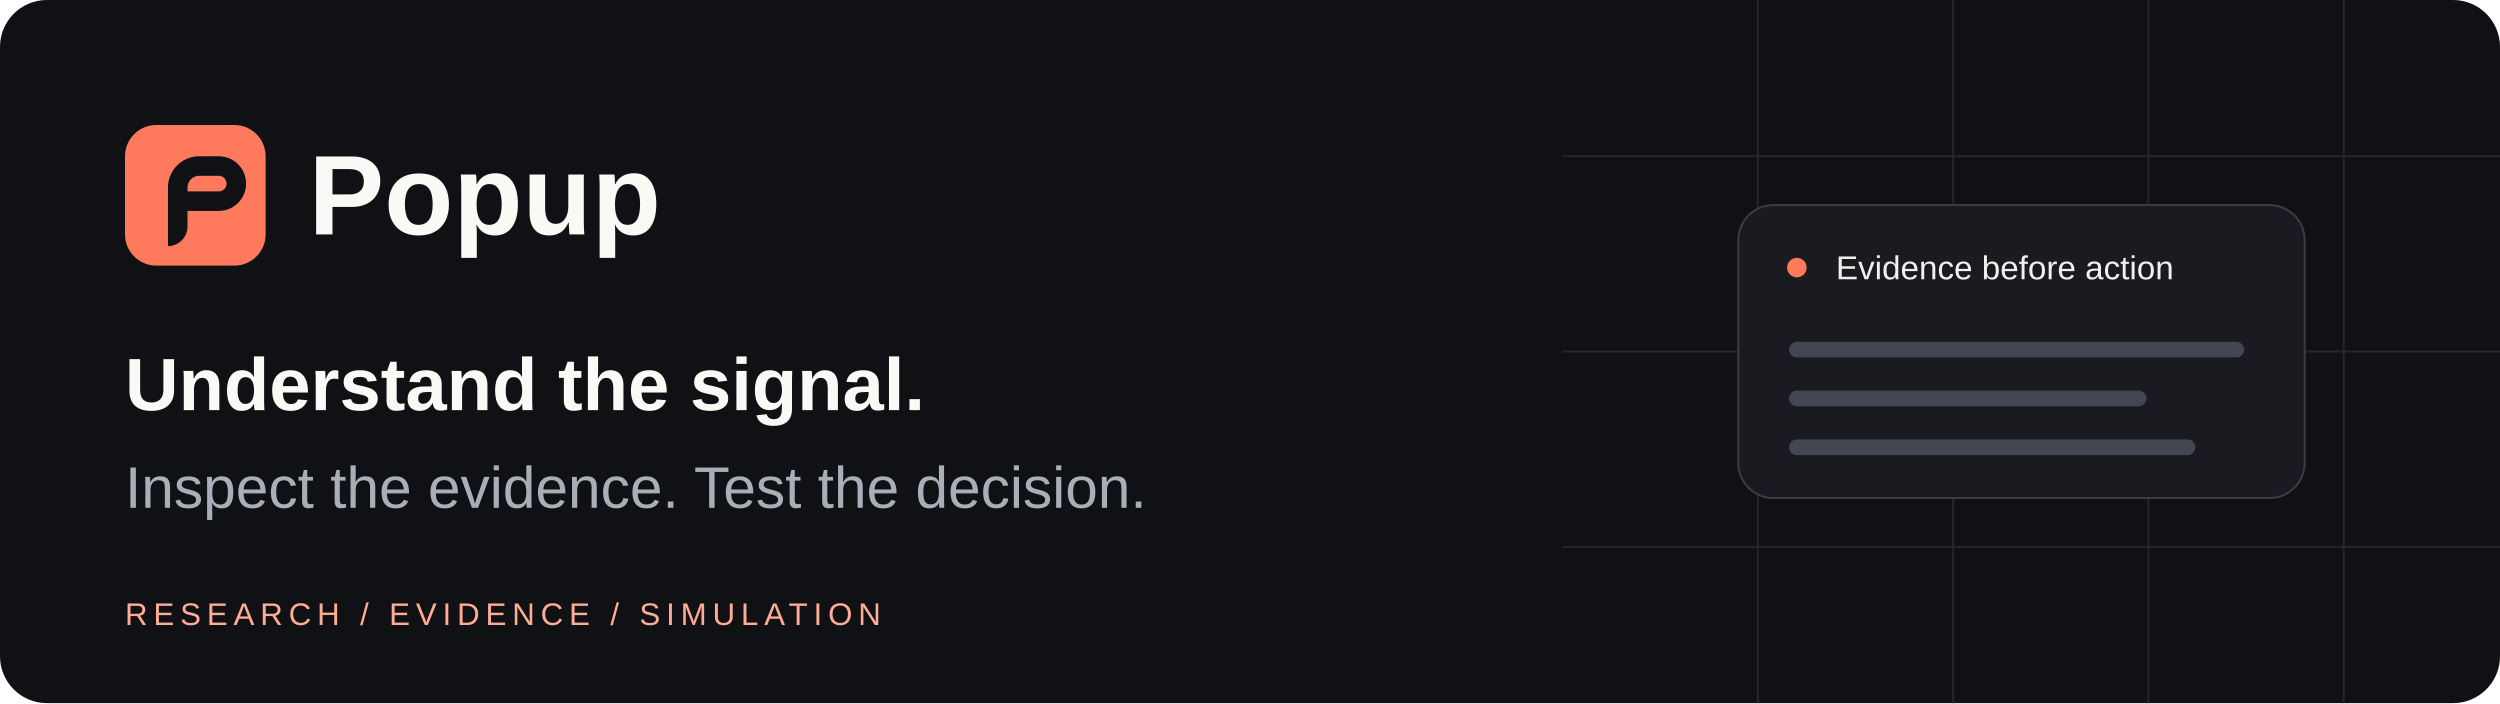
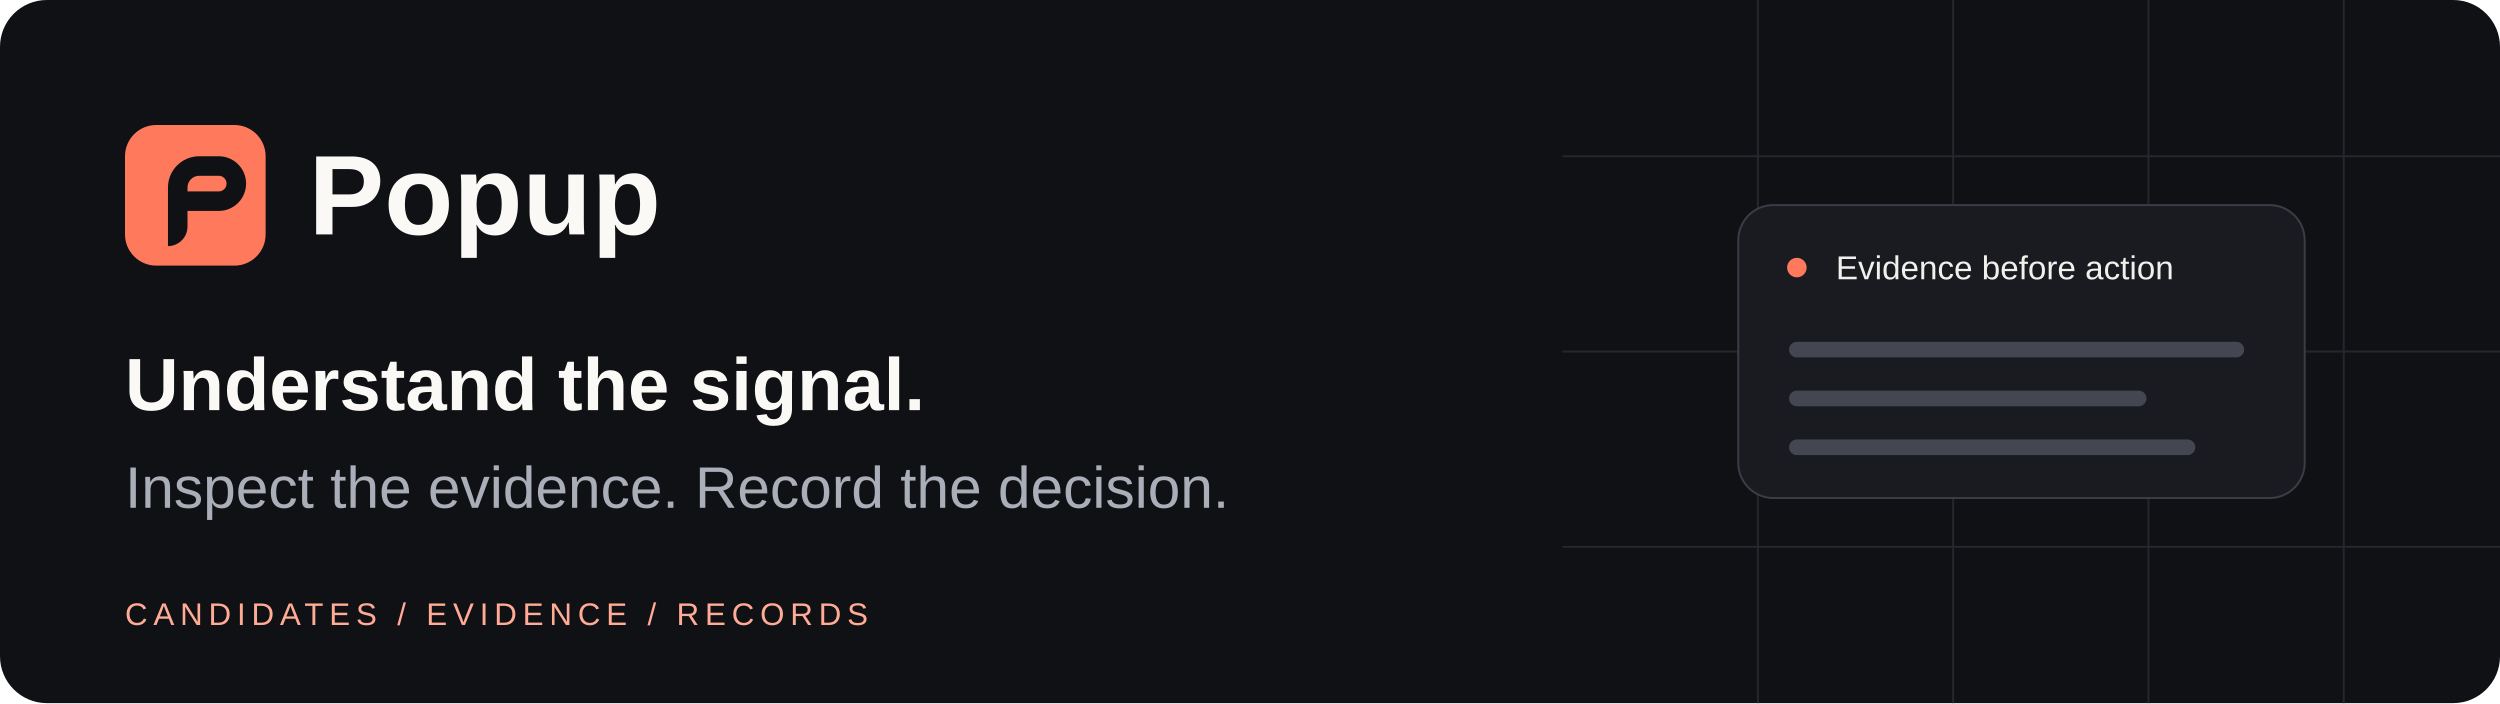
<svg xmlns="http://www.w3.org/2000/svg" width="1280" height="360" viewBox="0 0 1280 360" role="img" aria-labelledby="title desc">
  <rect width="1280" height="360" rx="24" fill="#101114" />
  <path d="M900 0v360M1000 0v360M1100 0v360M1200 0v360M800 80h480M800 180h480M800 280h480" stroke="#25272d" />
  <rect x="64" y="64" width="72" height="72" rx="16" fill="#ff7a5c" />
  <g transform="translate(72 70) scale(2)">
    <path fill="#101114" fill-rule="evenodd" d="M7 28V13a8 8 0 0 1 8-8h5a7 7 0 0 1 0 14h-8v4a5 5 0 0 1-5 5Zm5-15v1h8a2 2 0 0 0 0-4h-5a3 3 0 0 0-3 3Z" />
  </g>
  <text x="158" y="120" fill="#faf9f6" font-family="Arial, Helvetica, sans-serif" font-size="58" font-weight="700">Popup</text>
  <text x="64" y="210" fill="#faf9f6" font-family="Arial, Helvetica, sans-serif" font-size="38" font-weight="700">Understand the signal.</text>
-   <text x="64" y="260" fill="#aaaeb8" font-family="Arial, Helvetica, sans-serif" font-size="30">Inspect the evidence. Test the decision.</text>
-   <text x="64" y="320" fill="#ffab95" font-family="Arial, Helvetica, sans-serif" font-size="16" letter-spacing="3">RESEARCH / EVIDENCE / SIMULATION</text>
+   <text x="64" y="260" fill="#aaaeb8" font-family="Arial, Helvetica, sans-serif" font-size="30">Inspect the evidence. Record the decision.</text>
+   <text x="64" y="320" fill="#ffab95" font-family="Arial, Helvetica, sans-serif" font-size="16" letter-spacing="3">CANDIDATES / EVIDENCE / RECORDS</text>
  <rect x="890" y="105" width="290" height="150" rx="18" fill="#191b20" stroke="#3b3d46" />
  <circle cx="920" cy="137" r="5" fill="#ff7a5c" />
  <text x="940" y="143" fill="#f1f0ed" font-family="Arial, Helvetica, sans-serif" font-size="17">Evidence before action</text>
  <path d="M920 179h225M920 204h175M920 229h200" stroke="#444751" stroke-width="8" stroke-linecap="round" />
</svg>
